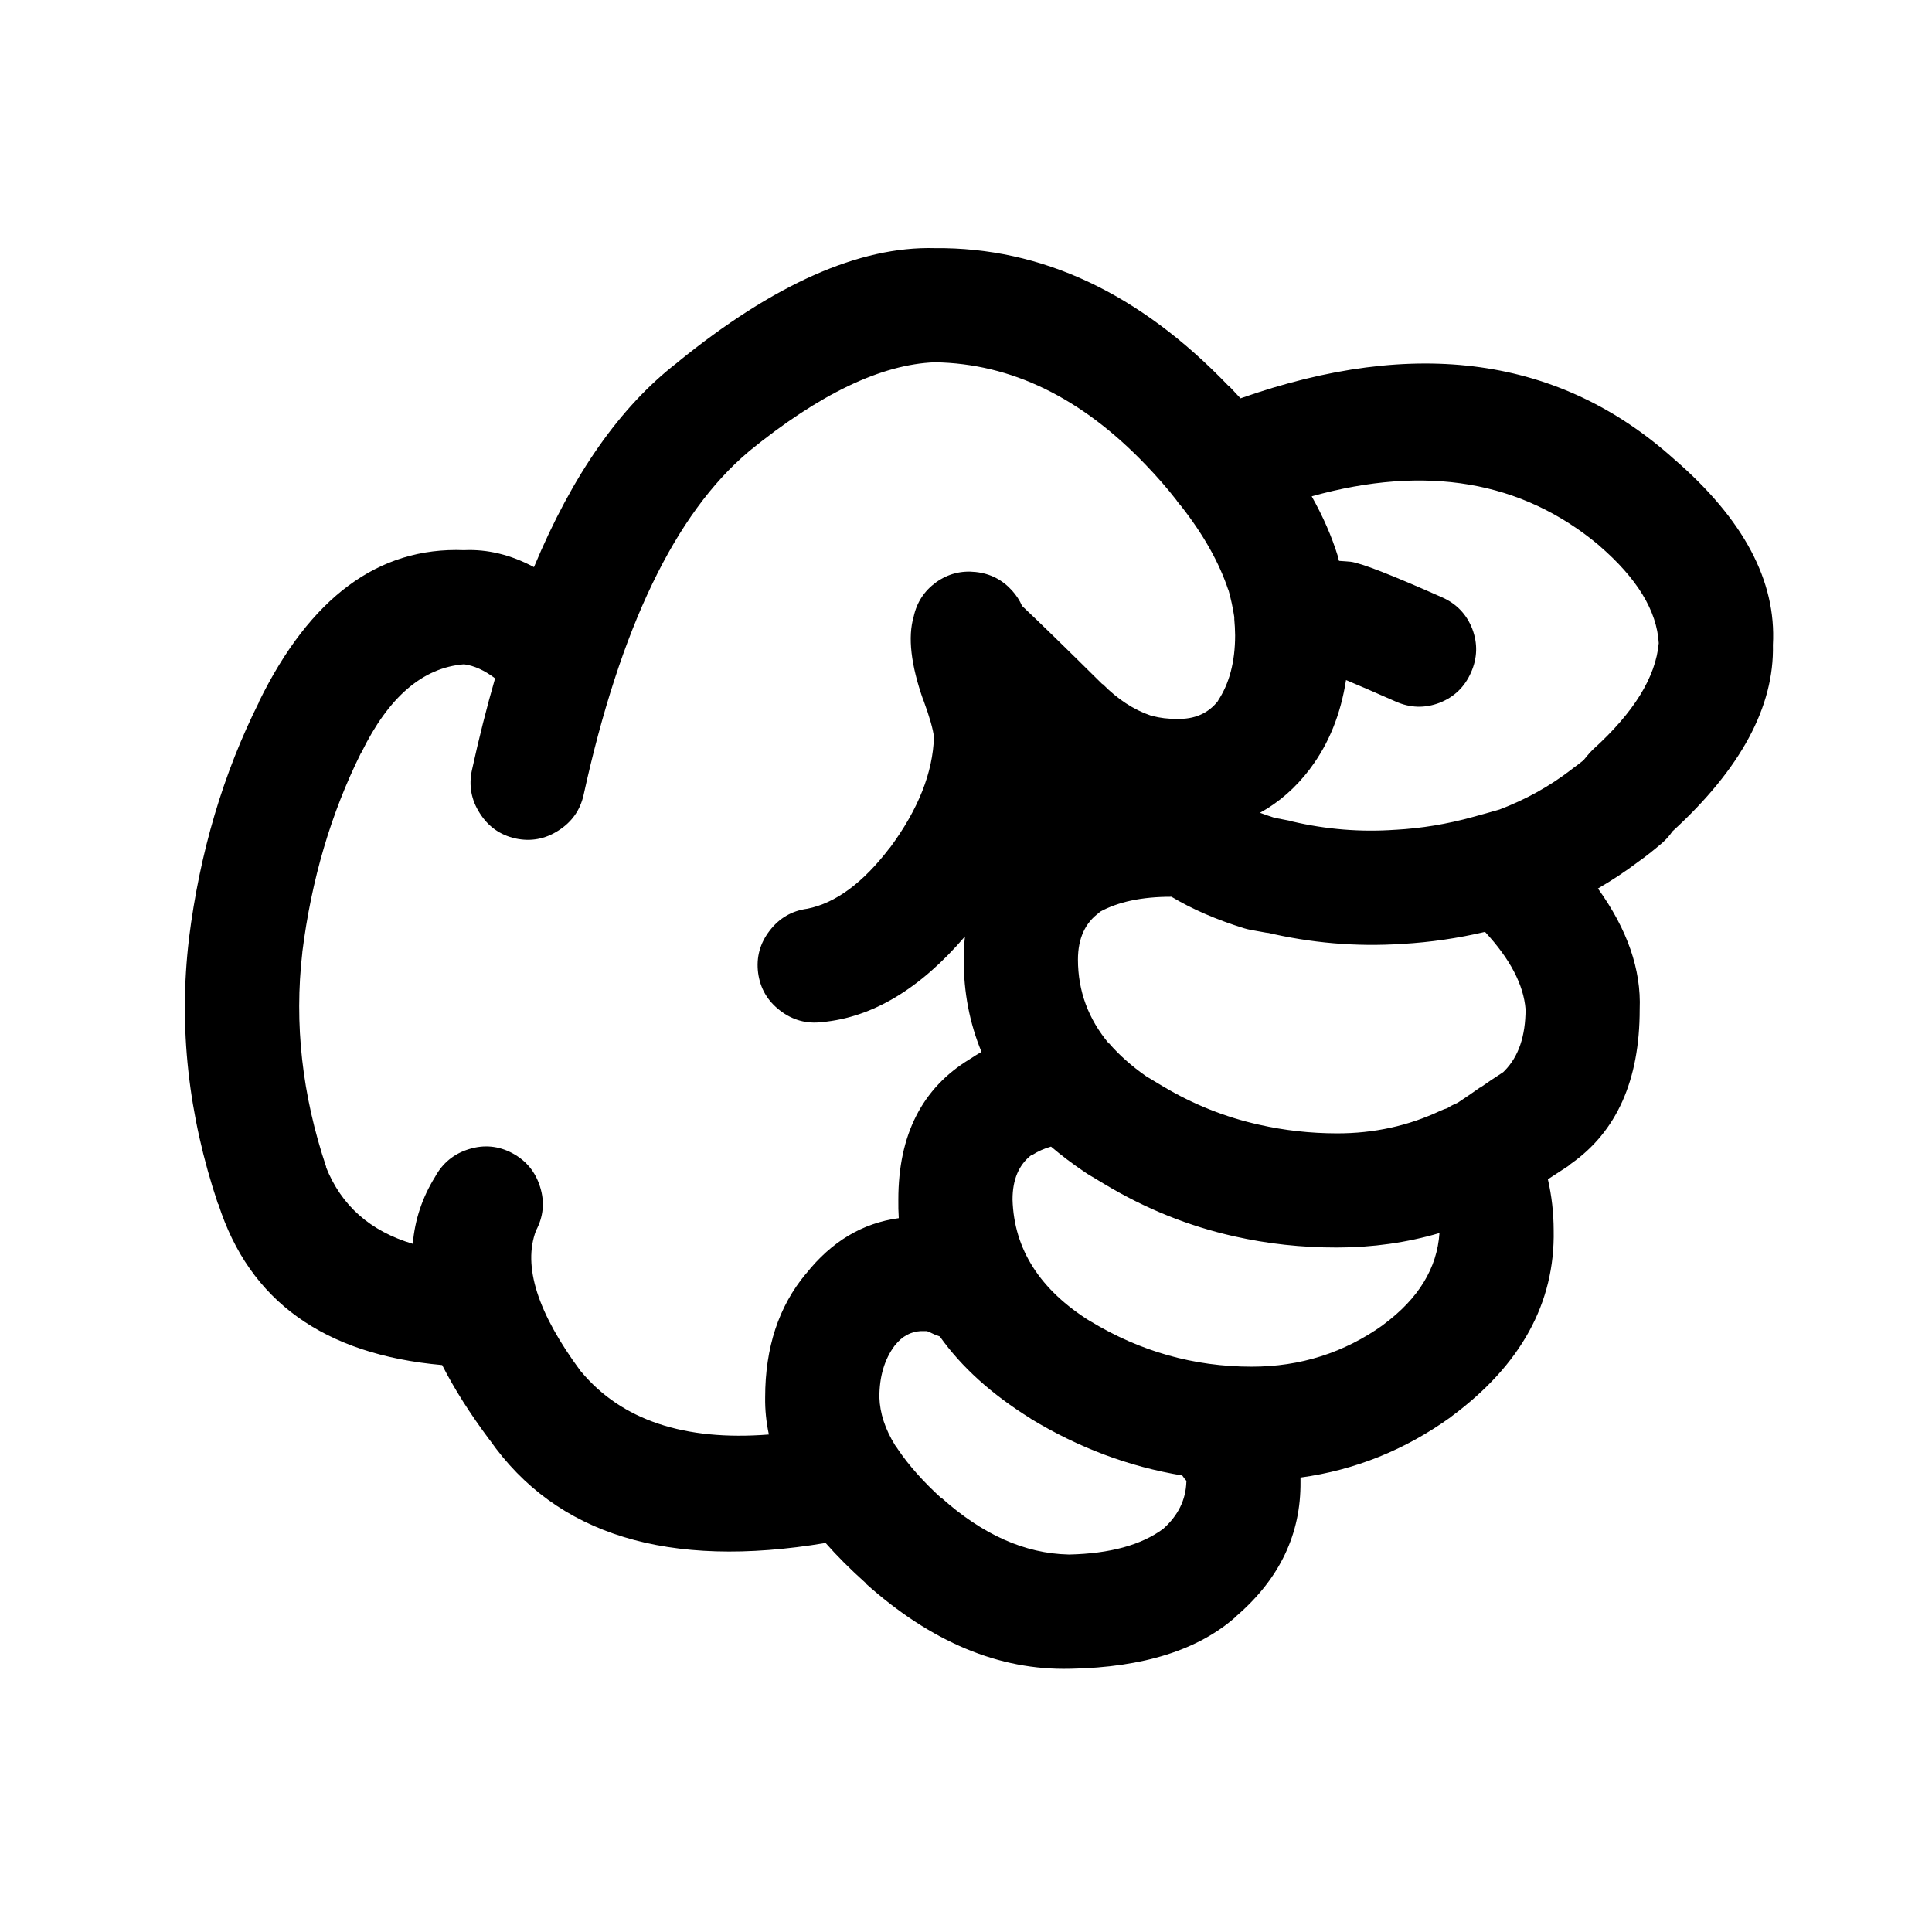
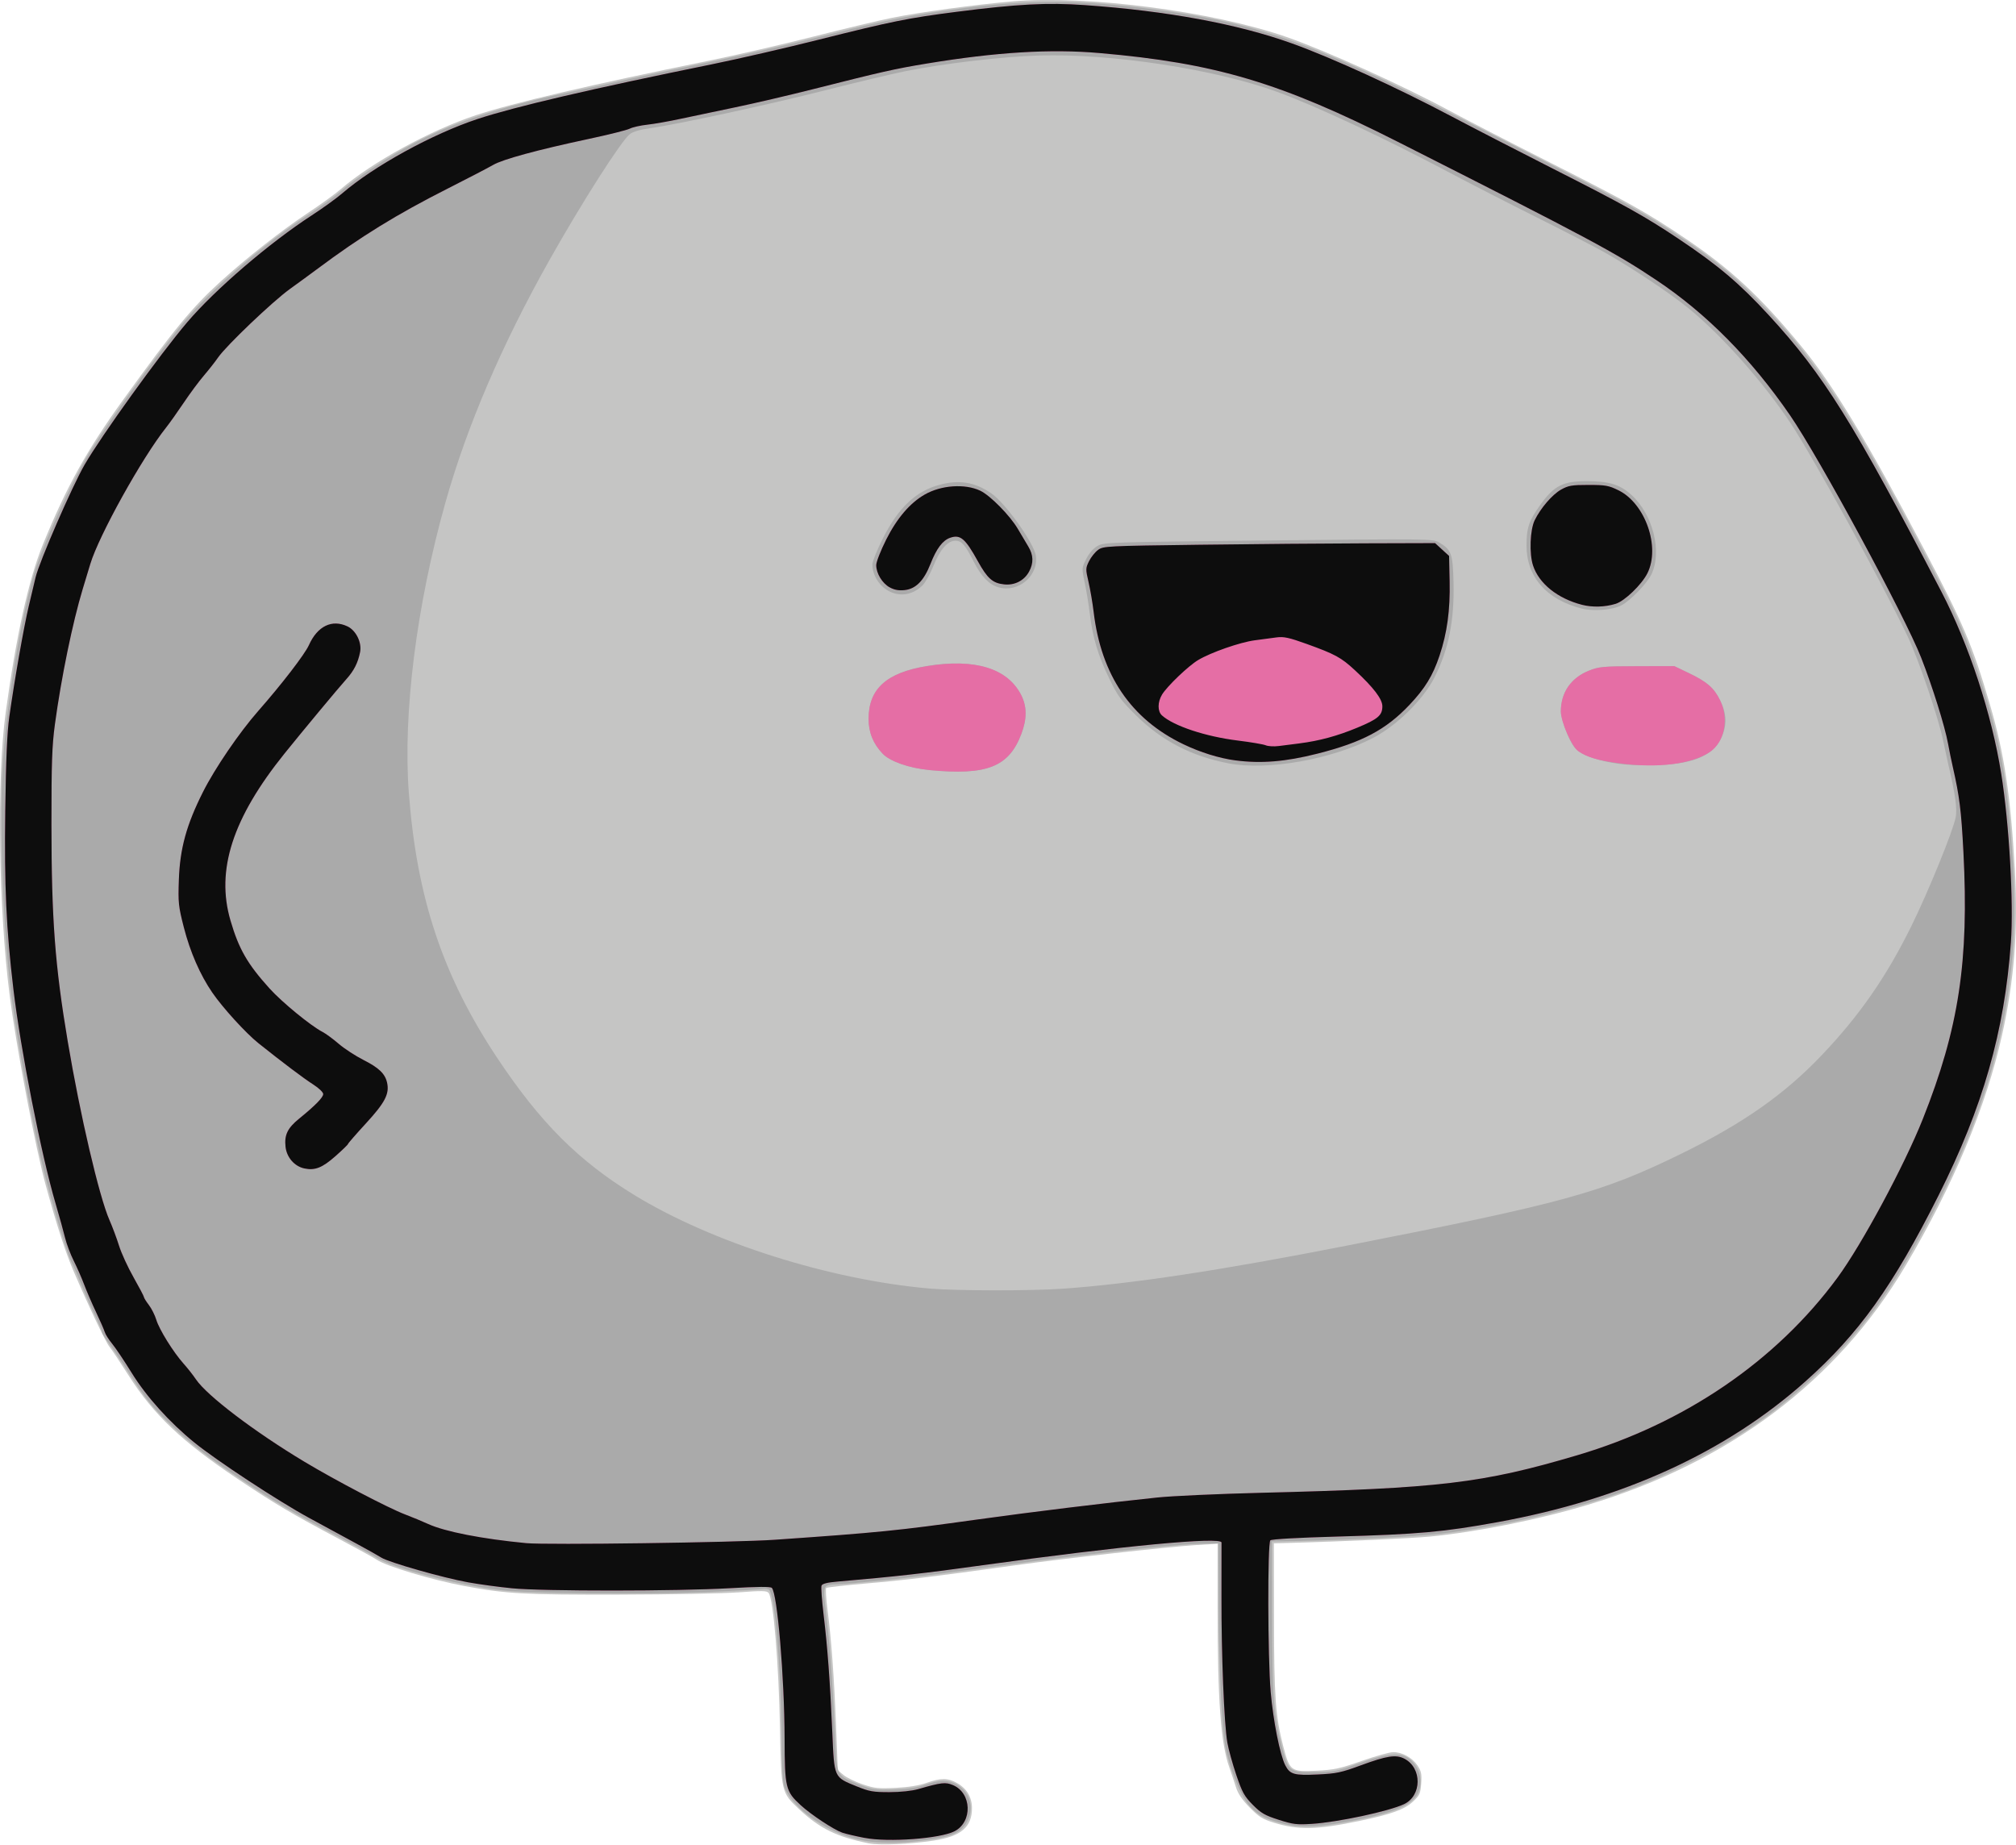
- <svg xmlns="http://www.w3.org/2000/svg" height="300px" width="300px" fill="#000000" version="1.1" x="0px" y="0px" viewBox="0 0 90 90" enable-background="new 0 0 90 90" xml:space="preserve">
-   <path d="M57.615,75.265c2.003-1.734,2.992-3.816,2.967-6.243c0-0.064,0-0.128,0-0.192c2.535-0.347,4.866-1.284,6.996-2.813  l0.02-0.02c3.251-2.404,4.844-5.301,4.778-8.69c-0.003-0.811-0.092-1.602-0.27-2.371c0.296-0.192,0.611-0.398,0.943-0.615  c0.039-0.035,0.078-0.066,0.116-0.097c2.146-1.501,3.22-3.903,3.218-7.208c0.076-1.843-0.572-3.719-1.945-5.626  c0.655-0.378,1.284-0.795,1.888-1.252c0.313-0.22,0.673-0.503,1.079-0.848c0.148-0.128,0.283-0.27,0.405-0.425  c0.028-0.038,0.061-0.083,0.097-0.135c3.188-2.917,4.749-5.816,4.682-8.689c0.167-2.975-1.368-5.859-4.605-8.654l-0.02-0.018  c-5.298-4.744-12.023-5.682-20.176-2.813c-0.181-0.197-0.367-0.396-0.559-0.598v0.02c-4.146-4.325-8.707-6.465-13.682-6.418  c-3.513-0.095-7.509,1.677-11.986,5.319l-0.02,0.02c-2.653,2.049-4.875,5.221-6.667,9.519c-1.081-0.577-2.166-0.84-3.257-0.79  c-3.985-0.157-7.171,2.199-9.559,7.073l0.02-0.02c-1.679,3.345-2.771,7.026-3.275,11.042v0.018  c-0.488,4.083-0.039,8.194,1.349,12.333l0.02,0.02c1.444,4.51,4.92,7.007,10.425,7.496c0.563,1.105,1.296,2.262,2.197,3.469  l0.019,0.02c3.102,4.425,8.317,6.025,15.647,4.798c0.537,0.611,1.154,1.228,1.851,1.851v0.02c3.059,2.744,6.238,4.073,9.539,3.989  h0.038c3.379-0.066,5.942-0.876,7.689-2.429C57.587,75.289,57.601,75.277,57.615,75.265z M50.543,54.608  c0.038,0.022,0.076,0.048,0.115,0.077c0.258,0.153,0.515,0.309,0.771,0.462c1.92,1.156,3.943,1.972,6.069,2.447  c1.55,0.349,3.143,0.522,4.779,0.52c1.664-0.001,3.257-0.226,4.779-0.674c-0.11,1.635-0.978,3.055-2.602,4.259l-0.02,0.02  c-1.819,1.299-3.861,1.948-6.128,1.946c-2.688-0.001-5.194-0.709-7.516-2.119l0.02,0.018c-2.361-1.469-3.575-3.363-3.642-5.685  c-0.001-0.931,0.294-1.624,0.886-2.08h0.039c0.259-0.166,0.548-0.296,0.867-0.386C49.443,53.824,49.971,54.223,50.543,54.608z   M57.942,43.239c0.107,0.032,0.21,0.057,0.309,0.077c0.282,0.051,0.565,0.102,0.848,0.153l-0.135-0.038  c2.104,0.501,4.225,0.681,6.359,0.539h0.019c1.278-0.074,2.557-0.259,3.836-0.559c1.166,1.257,1.795,2.458,1.889,3.603  c-0.002,1.256-0.329,2.212-0.983,2.872l-0.059,0.058c-0.02,0.012-0.038,0.025-0.058,0.039c-0.357,0.23-0.691,0.456-1.002,0.675  h-0.019c-0.353,0.25-0.681,0.476-0.983,0.674c-0.031,0.016-0.063,0.035-0.096,0.058c-0.151,0.059-0.299,0.136-0.443,0.231  c-0.104,0.032-0.207,0.069-0.309,0.115c-1.498,0.709-3.11,1.063-4.837,1.06c-1.24-0.002-2.448-0.137-3.623-0.403  c-1.572-0.348-3.069-0.945-4.49-1.793c-0.256-0.154-0.513-0.309-0.771-0.463c-0.684-0.479-1.262-0.993-1.734-1.541v0.02  c-0.962-1.145-1.443-2.448-1.445-3.913c0.001-0.989,0.335-1.721,1.003-2.196v-0.02c0.86-0.478,1.979-0.715,3.353-0.712  C55.538,42.354,56.662,42.841,57.942,43.239z M74.477,25.395l0.019,0.02c1.763,1.518,2.688,3.034,2.775,4.546  c-0.143,1.585-1.164,3.235-3.064,4.953c-0.087,0.084-0.17,0.175-0.25,0.27c-0.068,0.083-0.133,0.16-0.192,0.232  c-0.176,0.142-0.336,0.263-0.481,0.366c-0.032,0.027-0.064,0.053-0.097,0.077c-1.003,0.771-2.114,1.388-3.334,1.851  c-0.403,0.117-0.814,0.233-1.233,0.346c-1.201,0.333-2.402,0.531-3.604,0.598h-0.019c-1.611,0.114-3.211-0.015-4.799-0.386  c-0.045-0.013-0.091-0.025-0.135-0.038c-0.232-0.043-0.464-0.087-0.694-0.135c-0.23-0.074-0.456-0.15-0.674-0.232  c0.886-0.488,1.656-1.162,2.312-2.023c0.011-0.02,0.023-0.039,0.04-0.057c0.854-1.138,1.407-2.507,1.656-4.104  c0.529,0.22,1.3,0.554,2.313,1.001c0.678,0.301,1.358,0.32,2.043,0.059c0.68-0.267,1.168-0.735,1.464-1.408  c0.302-0.676,0.321-1.356,0.059-2.043c-0.268-0.679-0.736-1.167-1.407-1.463c-2.349-1.043-3.769-1.596-4.259-1.658  c-0.083-0.01-0.167-0.016-0.25-0.02c-0.1-0.009-0.196-0.015-0.289-0.02c-0.014-0.046-0.026-0.092-0.039-0.134  c-0.006-0.03-0.013-0.062-0.02-0.096c-0.284-0.918-0.689-1.843-1.214-2.776C66.429,21.637,70.886,22.394,74.477,25.395z   M27.072,63.896l-0.02-0.02c-2.014-2.718-2.707-4.901-2.082-6.552c0.345-0.65,0.41-1.325,0.193-2.023  c-0.214-0.703-0.644-1.229-1.291-1.579c-0.648-0.345-1.323-0.409-2.023-0.192c-0.702,0.215-1.229,0.646-1.58,1.29  c-0.598,0.962-0.945,2.002-1.04,3.122c-1.983-0.589-3.332-1.782-4.047-3.585l0.019,0.02c-1.128-3.356-1.5-6.689-1.118-10v-0.02  c0.423-3.377,1.336-6.473,2.737-9.289l0.019-0.018c1.264-2.583,2.856-3.952,4.779-4.105c0.47,0.063,0.951,0.281,1.445,0.655  c-0.39,1.352-0.75,2.777-1.079,4.278c-0.154,0.715-0.032,1.384,0.366,2.004c0.394,0.624,0.946,1.015,1.657,1.176  c0.716,0.155,1.384,0.033,2.004-0.366c0.622-0.395,1.014-0.945,1.175-1.658c1.704-7.783,4.267-13.114,7.689-15.994l0.02-0.02  c3.274-2.666,6.159-4.048,8.652-4.143c3.556,0.054,6.831,1.647,9.828,4.78c0.526,0.546,1.003,1.093,1.426,1.638  c0.013,0.018,0.025,0.038,0.038,0.057c0.054,0.075,0.111,0.146,0.174,0.212c1.057,1.347,1.795,2.665,2.216,3.95l-0.02-0.096  c0.126,0.445,0.223,0.888,0.289,1.329c-0.002,0.035-0.002,0.066,0,0.097c0.022,0.241,0.036,0.491,0.039,0.751  c-0.001,1.236-0.271,2.258-0.81,3.063l0.038-0.038c-0.464,0.61-1.119,0.899-1.965,0.867c-0.387,0.005-0.76-0.041-1.118-0.135  l-0.058-0.02h-0.02c-0.794-0.27-1.539-0.759-2.235-1.463h-0.019c-1.712-1.695-2.958-2.91-3.739-3.644  c-0.108-0.253-0.263-0.489-0.462-0.712c-0.456-0.506-1.021-0.795-1.696-0.867c-0.678-0.075-1.294,0.084-1.85,0.482  c-0.551,0.403-0.898,0.937-1.041,1.599c-0.278,0.95-0.13,2.24,0.443,3.874l0.02,0.039c0.283,0.772,0.443,1.337,0.482,1.695  c-0.051,1.656-0.73,3.371-2.043,5.146l-0.02,0.018c-1.237,1.624-2.516,2.57-3.835,2.833c-0.723,0.097-1.307,0.438-1.754,1.021  c-0.451,0.584-0.632,1.239-0.539,1.966c0.097,0.723,0.437,1.307,1.021,1.754c0.584,0.45,1.239,0.631,1.967,0.539  c2.344-0.22,4.559-1.549,6.648-3.988c-0.039,0.348-0.059,0.707-0.059,1.078c0,1.528,0.275,2.96,0.829,4.298  c-0.19,0.108-0.376,0.225-0.56,0.347c-2.209,1.345-3.313,3.521-3.314,6.532c-0.004,0.294,0.002,0.583,0.02,0.867  c-1.691,0.229-3.13,1.089-4.316,2.583l-0.019,0.019c-1.259,1.515-1.888,3.428-1.889,5.743c-0.009,0.578,0.049,1.156,0.173,1.734  C31.877,67.134,28.96,66.157,27.072,63.896z M49.772,72.414c-2.03-0.044-4.002-0.925-5.917-2.641v0.02  c-0.846-0.772-1.52-1.531-2.023-2.273l-0.038-0.059c-0.033-0.049-0.065-0.094-0.097-0.135c-0.465-0.751-0.709-1.496-0.732-2.235  c-0.001-0.963,0.236-1.768,0.714-2.408l0.019-0.02c0.324-0.411,0.723-0.63,1.195-0.655c0.12-0.002,0.217-0.002,0.289,0  c0.043,0.017,0.088,0.036,0.135,0.057c0.151,0.077,0.306,0.141,0.463,0.193c1.007,1.421,2.414,2.693,4.22,3.816l0.02,0.018  c2.225,1.351,4.576,2.231,7.053,2.641c0.061,0.091,0.132,0.18,0.212,0.27l-0.019,0.02c-0.025,0.845-0.385,1.576-1.08,2.196  c-1.02,0.755-2.478,1.153-4.374,1.196H49.772z" />
+ <svg xmlns="http://www.w3.org/2000/svg" width="87.977mm" height="80.49mm" viewBox="0 0 87.977 80.49" version="1.1" id="svg1" xml:space="preserve">
+   <defs id="defs1" />
+   <g id="layer1" transform="translate(-37.54298,-55.78286)">
+     <g id="g10883" transform="translate(-30.69167,2.116667)">
+       <path style="fill:#c5c5c4" d="m 106.139,134.109 c -1.402,-0.287 -2.129,-0.645 -3.035,-1.492 -0.769,-0.72 -0.779,-0.76 -0.83,-3.485 -0.054,-2.867 -0.288,-5.676 -0.496,-5.948 -0.077,-0.101 -0.274,-0.105 -1.298,-0.028 -0.664,0.05 -3.004,0.095 -5.201,0.1 -4.161,0.01 -4.96,-0.035 -6.783,-0.377 -1.428,-0.268 -3.418,-0.866 -3.828,-1.151 -0.114,-0.08 -0.863,-0.492 -1.664,-0.916 -1.995,-1.057 -2.811,-1.541 -4.408,-2.613 -2.436,-1.635 -3.66,-2.797 -4.747,-4.505 -0.379,-0.595 -0.754,-1.157 -0.833,-1.248 -0.155,-0.179 -0.896,-1.739 -1.562,-3.287 -0.356,-0.828 -0.721,-1.951 -1.217,-3.745 -0.445,-1.609 -1.29,-6.054 -1.582,-8.322 -0.481,-3.738 -0.562,-9.481 -0.174,-12.317 0.457,-3.344 1.007,-5.832 1.622,-7.338 1.025,-2.513 1.926,-4.136 3.517,-6.338 2.224,-3.079 2.99,-4.008 4.239,-5.145 1.111,-1.012 2.703,-2.262 3.824,-3.003 0.532,-0.352 1.169,-0.813 1.415,-1.025 1.366,-1.177 3.907,-2.569 5.898,-3.23 1.594,-0.529 5.058,-1.339 10.195,-2.384 1.144,-0.233 3.181,-0.703 4.526,-1.045 1.345,-0.342 2.899,-0.713 3.454,-0.825 1.217,-0.245 3.66,-0.578 5.252,-0.715 3.245,-0.279 8.732,0.434 11.959,1.555 1.69,0.587 5.103,2.133 7.14,3.234 0.664,0.359 2.574,1.344 4.244,2.189 3.516,1.778 4.34,2.239 5.995,3.354 1.986,1.337 3.274,2.532 5.058,4.691 1.399,1.693 2.841,4.073 5.37,8.865 1.729,3.276 2.124,4.208 2.889,6.813 0.623,2.124 0.899,3.962 1.084,7.213 0.146,2.579 -0.026,4.799 -0.558,7.191 -0.696,3.128 -2.134,6.568 -4.215,10.077 -2.981,5.028 -7.696,8.573 -13.874,10.431 -2.126,0.639 -4.8,1.177 -6.866,1.381 -0.789,0.078 -3.792,0.214 -6.117,0.278 l -0.707,0.019 0.005,3.246 c 0.005,3.469 0.067,4.315 0.406,5.617 0.282,1.08 0.33,1.115 1.461,1.059 0.761,-0.038 1.015,-0.093 1.965,-0.426 0.6,-0.21 1.218,-0.383 1.373,-0.383 0.393,1.8e-4 0.826,0.238 1.058,0.582 0.165,0.245 0.191,0.369 0.162,0.782 -0.031,0.445 -0.065,0.519 -0.364,0.798 -0.365,0.34 -0.945,0.549 -2.334,0.839 -1.858,0.388 -2.67,0.404 -3.732,0.076 -0.493,-0.153 -0.655,-0.254 -1.055,-0.662 -0.331,-0.338 -0.51,-0.603 -0.599,-0.887 -0.07,-0.222 -0.2,-0.61 -0.289,-0.862 -0.373,-1.05 -0.512,-2.924 -0.512,-6.926 v -2.835 l -0.936,0.057 c -1.222,0.074 -5.696,0.575 -7.968,0.892 -3.426,0.479 -4.796,0.646 -6.45,0.786 -0.915,0.078 -1.692,0.166 -1.725,0.195 -0.033,0.03 -0.008,0.465 0.058,0.967 0.166,1.283 0.287,2.936 0.373,5.115 l 0.074,1.872 0.25,0.208 c 0.137,0.115 0.513,0.298 0.834,0.407 0.515,0.175 0.686,0.193 1.443,0.155 0.565,-0.029 1.026,-0.104 1.35,-0.219 0.624,-0.222 0.924,-0.22 1.335,0.013 0.417,0.236 0.643,0.62 0.643,1.091 0,0.829 -0.478,1.232 -1.678,1.415 -1.044,0.159 -2.364,0.215 -2.83,0.119 z" id="path10886" />
+       <path style="fill:#aaaaaa" d="m 105.64,133.929 c -1.232,-0.29 -2.543,-1.158 -3.048,-2.018 -0.212,-0.362 -0.214,-0.379 -0.247,-2.591 -0.048,-3.156 -0.309,-6.119 -0.554,-6.279 -0.057,-0.037 -0.179,-0.051 -0.27,-0.031 -0.091,0.021 -1.23,0.082 -2.529,0.136 -2.652,0.111 -7.684,0.062 -8.914,-0.086 -1.896,-0.228 -4.668,-0.954 -5.409,-1.417 -0.206,-0.128 -1.018,-0.574 -1.804,-0.989 -1.803,-0.953 -2.613,-1.43 -4.022,-2.369 -1.576,-1.05 -2.311,-1.624 -3.283,-2.56 -0.674,-0.649 -0.992,-1.043 -1.582,-1.959 -0.406,-0.631 -0.863,-1.31 -1.016,-1.51 -0.153,-0.2 -0.278,-0.408 -0.278,-0.462 0,-0.054 -0.145,-0.397 -0.322,-0.763 -0.177,-0.366 -0.426,-0.928 -0.553,-1.248 -0.127,-0.32 -0.332,-0.789 -0.457,-1.04 -0.199,-0.403 -0.826,-2.471 -1.206,-3.978 -0.439,-1.74 -1.15,-5.584 -1.413,-7.632 -0.352,-2.745 -0.533,-7.353 -0.389,-9.903 0.147,-2.607 0.702,-6.093 1.331,-8.364 0.365,-1.317 1.741,-4.325 2.574,-5.627 1.1,-1.719 3.228,-4.627 4.2,-5.741 1.22,-1.397 3.461,-3.307 5.22,-4.449 0.525,-0.341 1.162,-0.801 1.415,-1.022 0.691,-0.604 2.293,-1.645 3.394,-2.203 1.705,-0.866 3.679,-1.509 6.42,-2.093 0.852,-0.181 2.054,-0.445 2.672,-0.586 0.618,-0.141 2.22,-0.481 3.56,-0.755 1.34,-0.275 3.606,-0.795 5.035,-1.156 2.889,-0.73 3.769,-0.904 6.135,-1.212 2.908,-0.379 5.129,-0.365 8.27,0.051 3.394,0.45 5.478,1.034 8.541,2.39 1.722,0.763 2.34,1.07 8.114,4.026 4.064,2.081 4.83,2.507 6.416,3.568 1.584,1.06 2.431,1.78 3.825,3.251 2.097,2.212 3.548,4.452 6.512,10.06 1.588,3.003 1.905,3.687 2.467,5.326 1.068,3.111 1.402,4.895 1.636,8.736 0.328,5.404 -0.774,10.059 -3.666,15.481 -1.563,2.929 -2.658,4.483 -4.372,6.201 -1.888,1.892 -3.556,3.104 -5.94,4.313 -2.137,1.084 -3.597,1.619 -6.268,2.295 -1.503,0.381 -3.273,0.708 -4.752,0.879 -1.063,0.123 -4.225,0.283 -6.261,0.317 l -1.082,0.018 0.006,3.246 c 0.006,3.486 0.067,4.315 0.414,5.659 0.295,1.143 0.324,1.166 1.434,1.161 0.835,-0.004 0.957,-0.027 1.891,-0.361 1.169,-0.418 1.735,-0.5 2.112,-0.305 0.471,0.244 0.733,0.858 0.591,1.387 -0.169,0.627 -0.829,0.972 -2.536,1.326 -1.793,0.372 -2.695,0.416 -3.542,0.174 -0.75,-0.215 -1.005,-0.36 -1.389,-0.797 -0.352,-0.4 -0.845,-1.638 -1.012,-2.542 -0.159,-0.865 -0.277,-3.347 -0.288,-6.103 l -0.011,-2.76 -0.915,0.024 c -1.164,0.03 -5.304,0.492 -9.113,1.017 -2.906,0.4 -4.724,0.608 -6.366,0.729 -0.975,0.071 -0.888,-0.148 -0.68,1.725 0.144,1.298 0.261,3.024 0.349,5.16 0.061,1.481 0.068,1.493 1.038,1.867 0.584,0.225 0.709,0.243 1.505,0.22 0.622,-0.019 1.009,-0.076 1.364,-0.203 0.273,-0.098 0.623,-0.177 0.778,-0.177 0.895,0 1.474,0.874 1.116,1.684 -0.223,0.505 -0.592,0.716 -1.495,0.853 -1.408,0.215 -2.471,0.219 -3.35,0.012 z m 8.946,-24.021 c 3.051,-0.215 6.885,-0.796 12.442,-1.885 9.414,-1.845 11.089,-2.304 14.522,-3.981 2.733,-1.335 4.554,-2.611 6.202,-4.346 1.643,-1.729 2.818,-3.426 3.905,-5.639 0.747,-1.52 1.811,-4.136 1.923,-4.727 0.072,-0.381 -0.017,-1.008 -0.333,-2.349 -0.043,-0.183 -0.14,-0.632 -0.216,-0.999 -0.207,-1.001 -1.073,-3.547 -1.544,-4.536 -1.102,-2.314 -4.116,-7.808 -5.09,-9.279 -1.203,-1.817 -3.039,-3.883 -4.501,-5.067 -0.839,-0.679 -2.512,-1.79 -3.677,-2.442 -0.414,-0.231 -1.743,-0.916 -2.954,-1.522 -1.211,-0.606 -2.839,-1.44 -3.617,-1.854 -2.948,-1.568 -5.956,-2.981 -7.698,-3.614 -2.712,-0.986 -7.208,-1.672 -10.361,-1.58 -1.622,0.048 -4.16,0.346 -5.867,0.69 -0.572,0.115 -2.126,0.486 -3.454,0.823 -2.487,0.633 -6.48,1.497 -7.66,1.658 -0.43,0.059 -0.746,0.151 -0.885,0.258 -0.375,0.289 -2.098,2.989 -3.507,5.493 -2.078,3.693 -3.607,7.256 -4.545,10.593 -1.262,4.487 -1.858,9.219 -1.595,12.667 0.35,4.591 1.485,7.995 3.855,11.561 1.882,2.83 3.552,4.5 5.995,5.993 3.391,2.072 8.516,3.694 12.878,4.075 1.138,0.1 4.423,0.104 5.784,0.008 z m -5.792,-22.637 c -0.889,-0.085 -1.72,-0.376 -2.042,-0.715 -0.415,-0.436 -0.613,-0.927 -0.613,-1.518 0,-1.302 0.784,-2.017 2.528,-2.305 2.086,-0.345 3.536,0.098 4.131,1.263 0.255,0.5 0.258,1.042 0.008,1.7 -0.546,1.442 -1.501,1.817 -4.012,1.577 z m 13.069,-0.289 c -1.618,-0.308 -2.917,-0.978 -4.038,-2.083 -0.673,-0.663 -0.81,-0.85 -1.185,-1.623 -0.484,-0.997 -0.725,-1.8 -0.847,-2.824 -0.047,-0.392 -0.146,-1 -0.221,-1.351 -0.135,-0.636 -0.135,-0.64 0.063,-1.039 0.125,-0.251 0.308,-0.463 0.491,-0.568 0.283,-0.163 0.495,-0.17 7.461,-0.243 6.966,-0.073 7.177,-0.07 7.44,0.083 0.547,0.32 0.61,0.495 0.639,1.759 0.038,1.663 -0.216,2.926 -0.834,4.142 -0.489,0.963 -1.644,2.098 -2.68,2.635 -1.815,0.94 -4.603,1.433 -6.288,1.112 z m 17.274,0.045 c -0.815,-0.078 -1.566,-0.286 -1.961,-0.543 -0.228,-0.148 -0.358,-0.339 -0.562,-0.824 -0.146,-0.347 -0.265,-0.772 -0.265,-0.945 0.001,-0.83 0.444,-1.47 1.234,-1.785 0.432,-0.172 0.609,-0.188 2.095,-0.191 l 1.623,-0.003 0.624,0.299 c 0.813,0.389 1.107,0.647 1.385,1.216 0.285,0.583 0.295,1.082 0.031,1.634 -0.35,0.732 -1.174,1.098 -2.622,1.164 -0.503,0.023 -1.215,0.013 -1.581,-0.022 z m -1.876,-6.803 c -1.547,-0.396 -2.411,-1.383 -2.41,-2.754 6.4e-4,-0.775 0.104,-1.078 0.605,-1.776 0.598,-0.833 0.979,-1.028 2.012,-1.029 0.98,-0.001 1.452,0.141 1.95,0.589 0.948,0.853 1.361,2.48 0.882,3.482 -0.185,0.387 -0.925,1.15 -1.308,1.348 -0.391,0.202 -1.225,0.27 -1.731,0.14 z M 107.096,79.497 c -0.462,-0.206 -0.791,-0.704 -0.791,-1.202 0,-0.125 0.207,-0.637 0.461,-1.139 0.677,-1.339 1.438,-2.058 2.471,-2.333 0.867,-0.231 1.545,-0.118 2.266,0.379 0.597,0.41 1.842,2.15 1.931,2.696 0.144,0.887 -0.76,1.657 -1.636,1.394 -0.408,-0.122 -0.743,-0.471 -1.071,-1.116 -0.372,-0.731 -0.53,-0.913 -0.796,-0.913 -0.341,0 -0.673,0.379 -0.964,1.103 -0.143,0.354 -0.36,0.74 -0.484,0.858 -0.405,0.386 -0.911,0.486 -1.389,0.273 z" id="path10885" />
+       <path style="fill:#e56ea5" d="m 105.968,133.874 c -0.392,-0.076 -0.832,-0.179 -0.977,-0.23 -0.375,-0.131 -1.362,-0.783 -1.819,-1.203 -0.654,-0.6 -0.692,-0.758 -0.698,-2.904 -0.008,-2.682 -0.317,-6.336 -0.557,-6.575 -0.06,-0.06 -0.617,-0.056 -1.823,0.014 -2.31,0.134 -8.174,0.136 -9.516,0.004 -0.571,-0.056 -1.435,-0.173 -1.918,-0.261 -1.1,-0.198 -3.451,-0.868 -3.784,-1.078 -0.137,-0.087 -0.643,-0.371 -1.123,-0.631 -0.481,-0.26 -1.398,-0.759 -2.038,-1.107 -1.339,-0.729 -4.018,-2.489 -4.994,-3.281 -1.093,-0.887 -2.099,-2.005 -2.746,-3.053 -0.32,-0.519 -0.702,-1.088 -0.848,-1.264 -0.146,-0.177 -0.29,-0.405 -0.321,-0.507 -0.03,-0.102 -0.201,-0.494 -0.38,-0.871 -0.179,-0.377 -0.413,-0.921 -0.521,-1.208 -0.108,-0.287 -0.312,-0.751 -0.453,-1.031 -0.141,-0.28 -0.31,-0.729 -0.376,-0.998 -0.065,-0.269 -0.253,-0.944 -0.416,-1.501 -0.627,-2.134 -1.522,-6.681 -1.84,-9.349 -0.313,-2.63 -0.4,-4.513 -0.356,-7.771 0.03,-2.276 0.081,-3.443 0.178,-4.13 0.227,-1.61 0.631,-3.906 0.849,-4.827 0.114,-0.481 0.247,-1.042 0.296,-1.248 0.162,-0.68 1.591,-3.966 2.136,-4.91 0.735,-1.274 3.3,-4.836 4.483,-6.226 1.219,-1.432 3.583,-3.461 5.433,-4.663 0.481,-0.312 1.08,-0.745 1.332,-0.962 1.382,-1.19 3.939,-2.594 5.909,-3.245 1.613,-0.533 5.002,-1.324 10.236,-2.389 1.121,-0.228 3.219,-0.712 4.66,-1.074 3.172,-0.797 3.9,-0.944 5.992,-1.212 2.671,-0.341 3.969,-0.409 5.604,-0.294 3.6,0.253 6.675,0.822 9.043,1.672 1.744,0.626 4.62,1.943 6.991,3.199 0.893,0.473 2.877,1.496 4.411,2.274 3.116,1.58 4.002,2.075 5.451,3.042 1.74,1.162 2.676,1.954 3.956,3.345 2.4,2.61 3.675,4.653 7.532,12.067 1.205,2.316 2.196,5.333 2.613,7.956 0.348,2.187 0.544,5.619 0.42,7.352 -0.278,3.886 -1.223,7.19 -3.154,11.032 -1.998,3.975 -3.48,6.046 -5.819,8.129 -3.467,3.088 -7.946,5.137 -13.411,6.134 -2.371,0.433 -3.49,0.533 -7.025,0.632 -1.713,0.048 -2.856,0.112 -2.908,0.164 -0.127,0.127 -0.115,5.11 0.015,6.619 0.11,1.264 0.407,2.755 0.639,3.204 0.203,0.392 0.386,0.443 1.409,0.395 0.818,-0.039 1.029,-0.083 1.878,-0.396 1.139,-0.42 1.542,-0.482 1.907,-0.293 0.779,0.403 0.769,1.616 -0.015,1.985 -0.663,0.312 -2.88,0.786 -4.014,0.859 -0.664,0.043 -0.829,0.023 -1.456,-0.178 -0.605,-0.193 -0.768,-0.288 -1.13,-0.653 -0.367,-0.372 -0.461,-0.541 -0.719,-1.301 -0.163,-0.481 -0.339,-1.117 -0.391,-1.415 -0.141,-0.809 -0.262,-3.83 -0.256,-6.366 0.003,-1.236 0.004,-2.3 0.002,-2.364 -0.008,-0.265 -4.365,0.148 -10.406,0.988 -2.604,0.362 -3.752,0.491 -6.352,0.716 -0.454,0.039 -0.666,0.093 -0.698,0.178 -0.026,0.067 0.015,0.633 0.09,1.259 0.174,1.447 0.284,2.931 0.38,5.124 0.089,2.032 0.06,1.967 1.08,2.382 0.53,0.216 0.711,0.247 1.411,0.246 0.483,-5.9e-4 0.985,-0.054 1.261,-0.133 1.01,-0.292 1.187,-0.312 1.517,-0.173 0.818,0.345 0.861,1.601 0.068,2.012 -0.624,0.323 -2.887,0.491 -3.92,0.291 z m -3.906,-13.013 c 4.514,-0.314 5.33,-0.396 8.822,-0.883 2.352,-0.328 5.622,-0.728 7.864,-0.961 0.641,-0.067 2.663,-0.158 4.494,-0.204 7.832,-0.194 9.672,-0.412 13.815,-1.637 4.691,-1.386 8.698,-4.121 11.367,-7.757 1.066,-1.452 2.913,-4.886 3.721,-6.918 1.574,-3.959 2.019,-6.885 1.772,-11.649 -0.095,-1.826 -0.171,-2.436 -0.461,-3.706 -0.063,-0.275 -0.158,-0.739 -0.211,-1.033 -0.135,-0.743 -0.681,-2.492 -1.17,-3.741 -0.708,-1.81 -4.453,-8.736 -5.722,-10.58 -1.699,-2.47 -3.644,-4.438 -5.826,-5.896 -1.839,-1.228 -2.876,-1.783 -11.293,-6.041 -5.118,-2.589 -7.962,-3.435 -13.024,-3.874 -2.137,-0.185 -4.494,-0.042 -7.532,0.459 -1.375,0.226 -1.964,0.359 -4.91,1.105 -1.099,0.278 -2.653,0.641 -3.454,0.806 -0.801,0.165 -1.868,0.39 -2.372,0.499 -0.503,0.109 -1.159,0.225 -1.456,0.257 -0.298,0.032 -0.644,0.11 -0.77,0.174 -0.126,0.064 -0.931,0.265 -1.789,0.448 -2.233,0.476 -3.752,0.889 -4.171,1.134 -0.2,0.117 -1.08,0.575 -1.956,1.018 -2.27,1.149 -3.828,2.109 -5.753,3.548 -0.275,0.205 -0.798,0.588 -1.164,0.851 -0.753,0.542 -2.772,2.467 -3.129,2.984 -0.13,0.189 -0.41,0.544 -0.621,0.791 -0.212,0.246 -0.609,0.781 -0.882,1.189 -0.274,0.408 -0.62,0.894 -0.769,1.082 -1.048,1.316 -2.93,4.704 -3.307,5.953 -0.091,0.301 -0.239,0.79 -0.329,1.087 -0.444,1.467 -0.94,3.88 -1.215,5.909 -0.126,0.93 -0.152,1.682 -0.151,4.369 0.002,4.132 0.154,6.159 0.711,9.472 0.541,3.218 1.372,6.776 1.821,7.796 0.131,0.298 0.319,0.802 0.418,1.12 0.099,0.319 0.384,0.939 0.633,1.378 0.249,0.44 0.453,0.828 0.453,0.862 0,0.035 0.097,0.19 0.215,0.345 0.118,0.155 0.264,0.446 0.325,0.647 0.128,0.425 0.742,1.412 1.192,1.915 0.172,0.192 0.414,0.499 0.537,0.682 0.48,0.712 2.554,2.287 4.739,3.599 1.362,0.818 3.666,2.023 4.394,2.299 0.298,0.113 0.747,0.299 0.999,0.414 0.739,0.337 2.357,0.653 4.286,0.837 0.887,0.085 9.126,-0.028 10.86,-0.149 z M 81.516,104.657 c -0.429,-0.091 -0.768,-0.479 -0.82,-0.938 -0.059,-0.522 0.085,-0.822 0.592,-1.234 0.71,-0.578 1.051,-0.926 1.051,-1.074 0,-0.079 -0.191,-0.262 -0.437,-0.419 -0.41,-0.261 -1.342,-0.963 -2.393,-1.803 -0.55,-0.44 -1.553,-1.541 -2.01,-2.206 -0.531,-0.773 -0.968,-1.775 -1.242,-2.847 -0.237,-0.926 -0.252,-1.077 -0.217,-2.08 0.048,-1.363 0.331,-2.393 1.053,-3.828 0.52,-1.034 1.586,-2.596 2.413,-3.537 1.03,-1.172 2.027,-2.468 2.207,-2.867 0.375,-0.836 1.007,-1.144 1.687,-0.821 0.372,0.177 0.631,0.705 0.549,1.12 -0.092,0.466 -0.268,0.814 -0.598,1.18 -0.338,0.375 -1.916,2.273 -2.699,3.246 -2.269,2.82 -3.003,5.088 -2.359,7.29 0.364,1.243 0.735,1.89 1.704,2.964 0.54,0.599 1.798,1.63 2.313,1.897 0.141,0.073 0.459,0.306 0.705,0.518 0.246,0.212 0.734,0.53 1.084,0.707 0.672,0.34 0.942,0.6 1.028,0.992 0.107,0.487 -0.09,0.866 -0.916,1.766 -0.434,0.472 -0.789,0.88 -0.789,0.906 0,0.026 -0.246,0.265 -0.546,0.53 -0.577,0.51 -0.896,0.636 -1.358,0.539 z M 108.794,87.271 c -0.889,-0.085 -1.72,-0.376 -2.042,-0.715 -0.415,-0.436 -0.613,-0.927 -0.613,-1.518 0,-1.314 0.781,-2.016 2.563,-2.304 2.091,-0.338 3.501,0.097 4.095,1.261 0.255,0.5 0.258,1.042 0.008,1.7 -0.546,1.442 -1.501,1.817 -4.012,1.577 z m 30.134,-0.289 c -0.934,-0.121 -1.453,-0.273 -1.823,-0.537 -0.284,-0.203 -0.757,-1.284 -0.756,-1.73 0.001,-0.831 0.444,-1.472 1.234,-1.783 0.43,-0.17 0.616,-0.187 2.095,-0.191 l 1.623,-0.004 0.624,0.299 c 0.799,0.383 1.101,0.642 1.367,1.176 0.407,0.816 0.204,1.847 -0.448,2.278 -0.79,0.523 -2.255,0.707 -3.914,0.493 z m -16.782,-0.131 c -0.699,-0.091 -1.53,-0.349 -2.272,-0.706 -2.285,-1.098 -3.584,-3.013 -3.914,-5.771 -0.047,-0.394 -0.148,-0.982 -0.223,-1.307 -0.131,-0.565 -0.13,-0.603 0.022,-0.91 0.087,-0.176 0.265,-0.398 0.394,-0.492 0.228,-0.166 0.366,-0.173 4.452,-0.225 2.32,-0.03 5.576,-0.058 7.236,-0.062 l 3.018,-0.009 0.306,0.28 0.306,0.28 0.024,1.114 c 0.026,1.251 -0.108,2.241 -0.441,3.236 -0.292,0.873 -0.632,1.43 -1.314,2.151 -1.025,1.083 -2.067,1.635 -4.022,2.129 -1.393,0.352 -2.449,0.438 -3.569,0.292 z m 15.123,-6.791 c -1.061,-0.272 -1.872,-0.921 -2.134,-1.71 -0.172,-0.517 -0.134,-1.561 0.071,-1.98 0.26,-0.529 0.768,-1.12 1.144,-1.332 0.327,-0.183 0.47,-0.208 1.203,-0.208 0.745,0 0.883,0.025 1.31,0.235 1.169,0.574 1.833,2.474 1.263,3.616 -0.248,0.498 -0.994,1.217 -1.387,1.337 -0.472,0.144 -1.012,0.16 -1.472,0.042 z m -30.209,-0.758 c -0.328,-0.181 -0.589,-0.612 -0.589,-0.974 0,-0.137 0.197,-0.64 0.437,-1.117 0.468,-0.929 1.038,-1.595 1.678,-1.961 0.72,-0.412 1.75,-0.484 2.42,-0.17 0.433,0.203 1.299,1.081 1.643,1.666 0.149,0.254 0.355,0.6 0.457,0.77 0.227,0.376 0.238,0.719 0.036,1.094 -0.211,0.393 -0.626,0.608 -1.085,0.56 -0.505,-0.052 -0.733,-0.253 -1.155,-1.017 -0.548,-0.991 -0.762,-1.171 -1.206,-1.017 -0.327,0.114 -0.594,0.469 -0.856,1.136 -0.291,0.741 -0.643,1.097 -1.135,1.148 -0.253,0.026 -0.446,-0.009 -0.646,-0.12 z" id="path10884" />
+       <path style="fill:#0d0d0d" d="m 105.968,133.874 c -0.392,-0.076 -0.832,-0.179 -0.977,-0.23 -0.375,-0.131 -1.362,-0.783 -1.819,-1.203 -0.654,-0.6 -0.692,-0.758 -0.698,-2.904 -0.008,-2.682 -0.317,-6.336 -0.557,-6.575 -0.06,-0.06 -0.617,-0.056 -1.823,0.014 -2.31,0.134 -8.174,0.136 -9.516,0.004 -0.571,-0.056 -1.435,-0.173 -1.918,-0.261 -1.1,-0.198 -3.451,-0.868 -3.784,-1.078 -0.137,-0.087 -0.643,-0.371 -1.123,-0.631 -0.481,-0.26 -1.398,-0.759 -2.038,-1.107 -1.339,-0.729 -4.018,-2.489 -4.994,-3.281 -1.093,-0.887 -2.099,-2.005 -2.746,-3.053 -0.32,-0.519 -0.702,-1.088 -0.848,-1.264 -0.146,-0.177 -0.29,-0.405 -0.321,-0.507 -0.03,-0.102 -0.201,-0.494 -0.38,-0.871 -0.179,-0.377 -0.413,-0.921 -0.521,-1.208 -0.108,-0.287 -0.312,-0.751 -0.453,-1.031 -0.141,-0.28 -0.31,-0.729 -0.376,-0.998 -0.065,-0.269 -0.253,-0.944 -0.416,-1.501 -0.627,-2.134 -1.522,-6.681 -1.84,-9.349 -0.313,-2.63 -0.4,-4.513 -0.356,-7.771 0.03,-2.276 0.081,-3.443 0.178,-4.13 0.227,-1.61 0.631,-3.906 0.849,-4.827 0.114,-0.481 0.247,-1.042 0.296,-1.248 0.162,-0.68 1.591,-3.966 2.136,-4.91 0.735,-1.274 3.3,-4.836 4.483,-6.226 1.219,-1.432 3.583,-3.461 5.433,-4.663 0.481,-0.312 1.08,-0.745 1.332,-0.962 1.382,-1.19 3.939,-2.594 5.909,-3.245 1.613,-0.533 5.002,-1.324 10.236,-2.389 1.121,-0.228 3.219,-0.712 4.66,-1.074 3.172,-0.797 3.9,-0.944 5.992,-1.212 2.671,-0.341 3.969,-0.409 5.604,-0.294 3.6,0.253 6.675,0.822 9.043,1.672 1.744,0.626 4.62,1.943 6.991,3.199 0.893,0.473 2.877,1.496 4.411,2.274 3.116,1.58 4.002,2.075 5.451,3.042 1.74,1.162 2.676,1.954 3.956,3.345 2.4,2.61 3.675,4.653 7.532,12.067 1.205,2.316 2.196,5.333 2.613,7.956 0.348,2.187 0.544,5.619 0.42,7.352 -0.278,3.886 -1.223,7.19 -3.154,11.032 -1.998,3.975 -3.48,6.046 -5.819,8.129 -3.467,3.088 -7.946,5.137 -13.411,6.134 -2.371,0.433 -3.49,0.533 -7.025,0.632 -1.713,0.048 -2.856,0.112 -2.908,0.164 -0.127,0.127 -0.115,5.11 0.015,6.619 0.11,1.264 0.407,2.755 0.639,3.204 0.203,0.392 0.386,0.443 1.409,0.395 0.818,-0.039 1.029,-0.083 1.878,-0.396 1.139,-0.42 1.542,-0.482 1.907,-0.293 0.779,0.403 0.769,1.616 -0.015,1.985 -0.663,0.312 -2.88,0.786 -4.014,0.859 -0.664,0.043 -0.829,0.023 -1.456,-0.178 -0.605,-0.193 -0.768,-0.288 -1.13,-0.653 -0.367,-0.372 -0.461,-0.541 -0.719,-1.301 -0.163,-0.481 -0.339,-1.117 -0.391,-1.415 -0.141,-0.809 -0.262,-3.83 -0.256,-6.366 0.003,-1.236 0.004,-2.3 0.002,-2.364 -0.008,-0.265 -4.365,0.148 -10.406,0.988 -2.604,0.362 -3.752,0.491 -6.352,0.716 -0.454,0.039 -0.666,0.093 -0.698,0.178 -0.026,0.067 0.015,0.633 0.09,1.259 0.174,1.447 0.284,2.931 0.38,5.124 0.089,2.032 0.06,1.967 1.08,2.382 0.53,0.216 0.711,0.247 1.411,0.246 0.483,-5.9e-4 0.985,-0.054 1.261,-0.133 1.01,-0.292 1.187,-0.312 1.517,-0.173 0.818,0.345 0.861,1.601 0.068,2.012 -0.624,0.323 -2.887,0.491 -3.92,0.291 z m -3.906,-13.013 c 4.514,-0.314 5.33,-0.396 8.822,-0.883 2.352,-0.328 5.622,-0.728 7.864,-0.961 0.641,-0.067 2.663,-0.158 4.494,-0.204 7.832,-0.194 9.672,-0.412 13.815,-1.637 4.691,-1.386 8.698,-4.121 11.367,-7.757 1.066,-1.452 2.913,-4.886 3.721,-6.918 1.574,-3.959 2.019,-6.885 1.772,-11.649 -0.095,-1.826 -0.171,-2.436 -0.461,-3.706 -0.063,-0.275 -0.158,-0.739 -0.211,-1.033 -0.135,-0.743 -0.681,-2.492 -1.17,-3.741 -0.708,-1.81 -4.453,-8.736 -5.722,-10.58 -1.699,-2.47 -3.644,-4.438 -5.826,-5.896 -1.839,-1.228 -2.876,-1.783 -11.293,-6.041 -5.118,-2.589 -7.962,-3.435 -13.024,-3.874 -2.137,-0.185 -4.494,-0.042 -7.532,0.459 -1.375,0.226 -1.964,0.359 -4.91,1.105 -1.099,0.278 -2.653,0.641 -3.454,0.806 -0.801,0.165 -1.868,0.39 -2.372,0.499 -0.503,0.109 -1.159,0.225 -1.456,0.257 -0.298,0.032 -0.644,0.11 -0.77,0.174 -0.126,0.064 -0.931,0.265 -1.789,0.448 -2.233,0.476 -3.752,0.889 -4.171,1.134 -0.2,0.117 -1.08,0.575 -1.956,1.018 -2.27,1.149 -3.828,2.109 -5.753,3.548 -0.275,0.205 -0.798,0.588 -1.164,0.851 -0.753,0.542 -2.772,2.467 -3.129,2.984 -0.13,0.189 -0.41,0.544 -0.621,0.791 -0.212,0.246 -0.609,0.781 -0.882,1.189 -0.274,0.408 -0.62,0.894 -0.769,1.082 -1.048,1.316 -2.93,4.704 -3.307,5.953 -0.091,0.301 -0.239,0.79 -0.329,1.087 -0.444,1.467 -0.94,3.88 -1.215,5.909 -0.126,0.93 -0.152,1.682 -0.151,4.369 0.002,4.132 0.154,6.159 0.711,9.472 0.541,3.218 1.372,6.776 1.821,7.796 0.131,0.298 0.319,0.802 0.418,1.12 0.099,0.319 0.384,0.939 0.633,1.378 0.249,0.44 0.453,0.828 0.453,0.862 0,0.035 0.097,0.19 0.215,0.345 0.118,0.155 0.264,0.446 0.325,0.647 0.128,0.425 0.742,1.412 1.192,1.915 0.172,0.192 0.414,0.499 0.537,0.682 0.48,0.712 2.554,2.287 4.739,3.599 1.362,0.818 3.666,2.023 4.394,2.299 0.298,0.113 0.747,0.299 0.999,0.414 0.739,0.337 2.357,0.653 4.286,0.837 0.887,0.085 9.126,-0.028 10.86,-0.149 z M 81.516,104.657 c -0.429,-0.091 -0.768,-0.479 -0.82,-0.938 -0.059,-0.522 0.085,-0.822 0.592,-1.234 0.71,-0.578 1.051,-0.926 1.051,-1.074 0,-0.079 -0.191,-0.262 -0.437,-0.419 -0.41,-0.261 -1.342,-0.963 -2.393,-1.803 -0.55,-0.44 -1.553,-1.541 -2.01,-2.206 -0.531,-0.773 -0.968,-1.775 -1.242,-2.847 -0.237,-0.926 -0.252,-1.077 -0.217,-2.08 0.048,-1.363 0.331,-2.393 1.053,-3.828 0.52,-1.034 1.586,-2.596 2.413,-3.537 1.03,-1.172 2.027,-2.468 2.207,-2.867 0.375,-0.836 1.007,-1.144 1.687,-0.821 0.372,0.177 0.631,0.705 0.549,1.12 -0.092,0.466 -0.268,0.814 -0.598,1.18 -0.338,0.375 -1.916,2.273 -2.699,3.246 -2.269,2.82 -3.003,5.088 -2.359,7.29 0.364,1.243 0.735,1.89 1.704,2.964 0.54,0.599 1.798,1.63 2.313,1.897 0.141,0.073 0.459,0.306 0.705,0.518 0.246,0.212 0.734,0.53 1.084,0.707 0.672,0.34 0.942,0.6 1.028,0.992 0.107,0.487 -0.09,0.866 -0.916,1.766 -0.434,0.472 -0.789,0.88 -0.789,0.906 0,0.026 -0.246,0.265 -0.546,0.53 -0.577,0.51 -0.896,0.636 -1.358,0.539 z M 122.147,86.85 c -0.699,-0.091 -1.53,-0.349 -2.272,-0.706 -2.285,-1.098 -3.584,-3.013 -3.914,-5.771 -0.047,-0.394 -0.148,-0.982 -0.223,-1.307 -0.131,-0.565 -0.13,-0.603 0.022,-0.91 0.087,-0.176 0.265,-0.398 0.394,-0.492 0.228,-0.166 0.366,-0.173 4.452,-0.225 2.32,-0.03 5.576,-0.058 7.236,-0.062 l 3.018,-0.009 0.306,0.28 0.306,0.28 0.024,1.114 c 0.026,1.251 -0.108,2.241 -0.441,3.236 -0.292,0.873 -0.632,1.43 -1.314,2.151 -1.025,1.083 -2.067,1.635 -4.022,2.129 -1.393,0.352 -2.449,0.438 -3.569,0.292 z m 2.801,-0.743 c 0.862,-0.11 1.646,-0.322 2.512,-0.682 0.909,-0.377 1.1,-0.54 1.1,-0.936 0,-0.317 -0.383,-0.819 -1.206,-1.581 -0.595,-0.551 -0.859,-0.694 -2.099,-1.141 -0.765,-0.275 -0.998,-0.326 -1.306,-0.285 -0.206,0.028 -0.637,0.085 -0.957,0.127 -0.64,0.084 -1.913,0.528 -2.473,0.863 -0.424,0.254 -1.35,1.139 -1.572,1.504 -0.2,0.329 -0.203,0.733 -0.005,0.911 0.509,0.461 1.907,0.924 3.31,1.097 0.566,0.07 1.114,0.163 1.218,0.207 0.103,0.044 0.356,0.059 0.562,0.033 0.206,-0.026 0.618,-0.078 0.915,-0.116 z m 12.323,-6.048 c -1.061,-0.272 -1.872,-0.921 -2.134,-1.71 -0.172,-0.517 -0.134,-1.561 0.071,-1.98 0.26,-0.529 0.768,-1.12 1.144,-1.332 0.327,-0.183 0.47,-0.208 1.203,-0.208 0.745,0 0.883,0.025 1.31,0.235 1.169,0.574 1.833,2.474 1.263,3.616 -0.248,0.498 -0.994,1.217 -1.387,1.337 -0.472,0.144 -1.012,0.16 -1.472,0.042 z m -30.209,-0.758 c -0.328,-0.181 -0.589,-0.612 -0.589,-0.974 0,-0.137 0.197,-0.64 0.437,-1.117 0.468,-0.929 1.038,-1.595 1.678,-1.961 0.72,-0.412 1.75,-0.484 2.42,-0.17 0.433,0.203 1.299,1.081 1.643,1.666 0.149,0.254 0.355,0.6 0.457,0.77 0.227,0.376 0.238,0.719 0.036,1.094 -0.211,0.393 -0.626,0.608 -1.085,0.56 -0.505,-0.052 -0.733,-0.253 -1.155,-1.017 -0.548,-0.991 -0.762,-1.171 -1.206,-1.017 -0.327,0.114 -0.594,0.469 -0.856,1.136 -0.291,0.741 -0.643,1.097 -1.135,1.148 -0.253,0.026 -0.446,-0.009 -0.646,-0.12 z" id="path10883" />
+     </g>
+   </g>
</svg>
